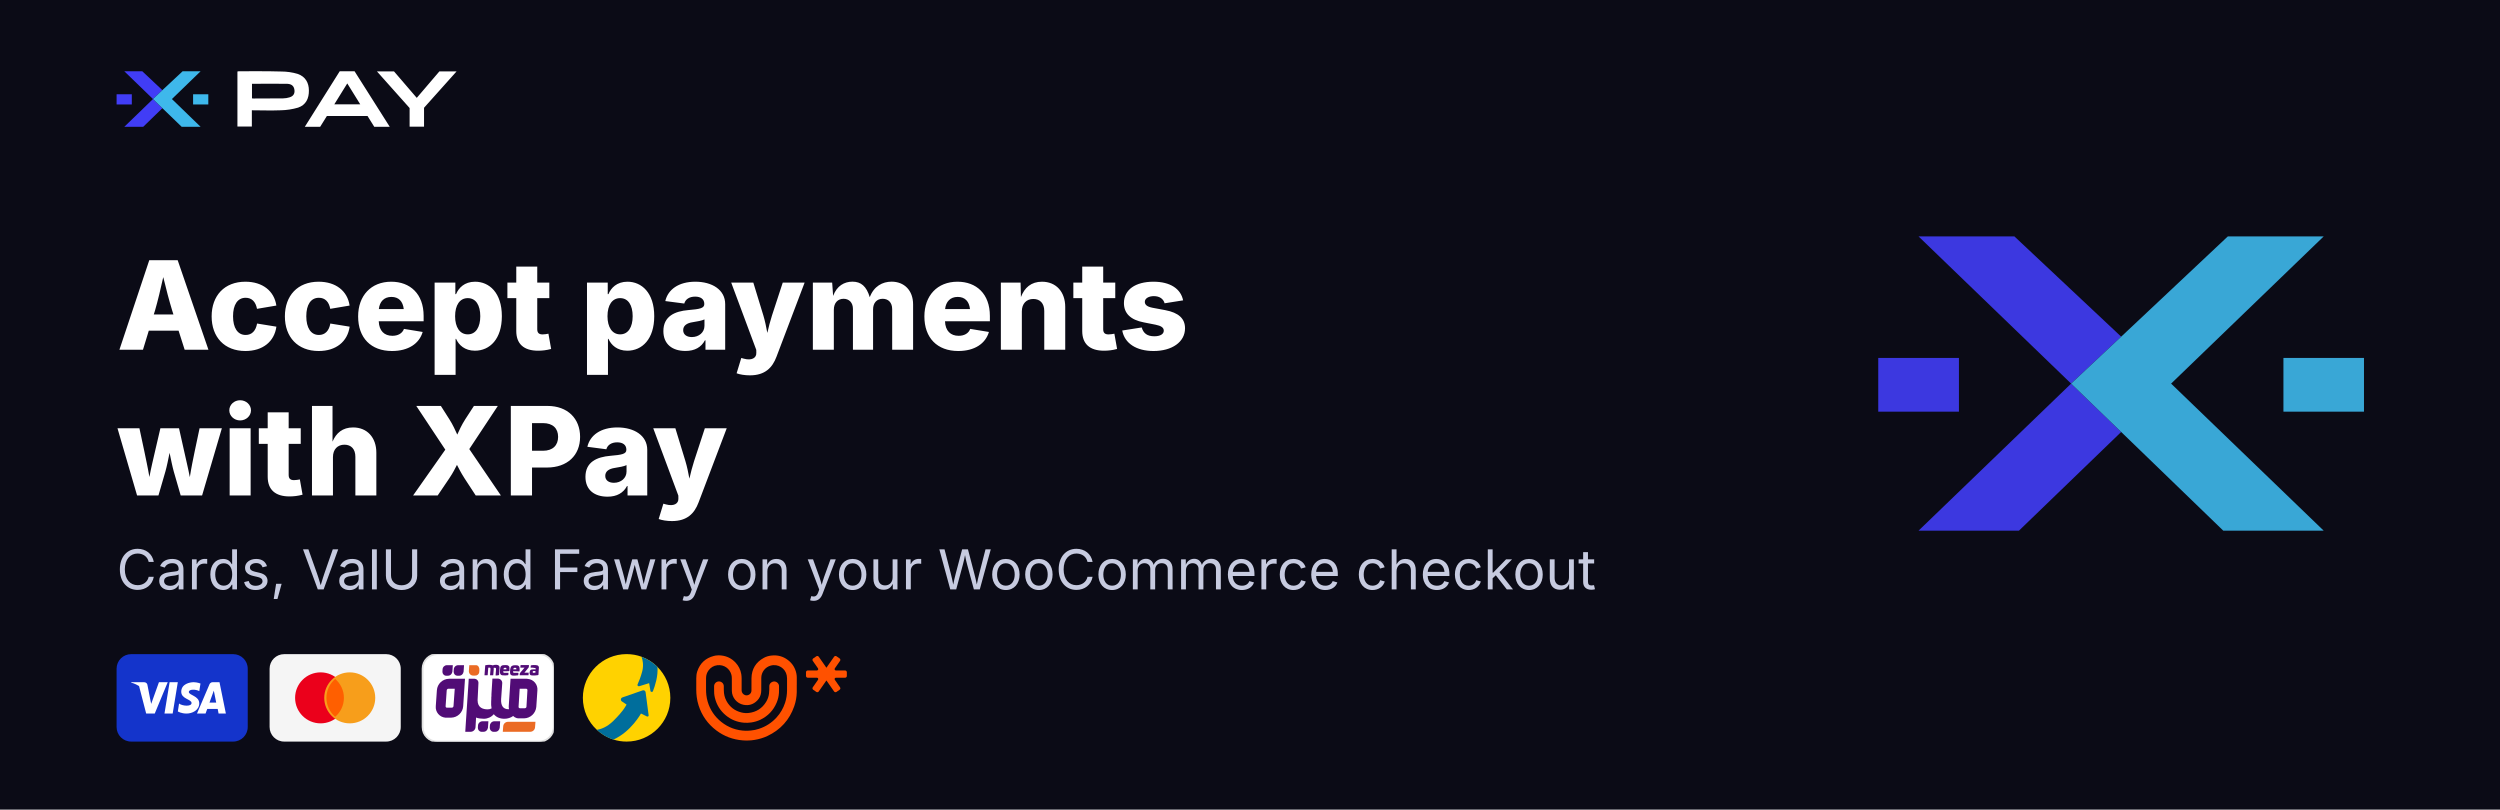
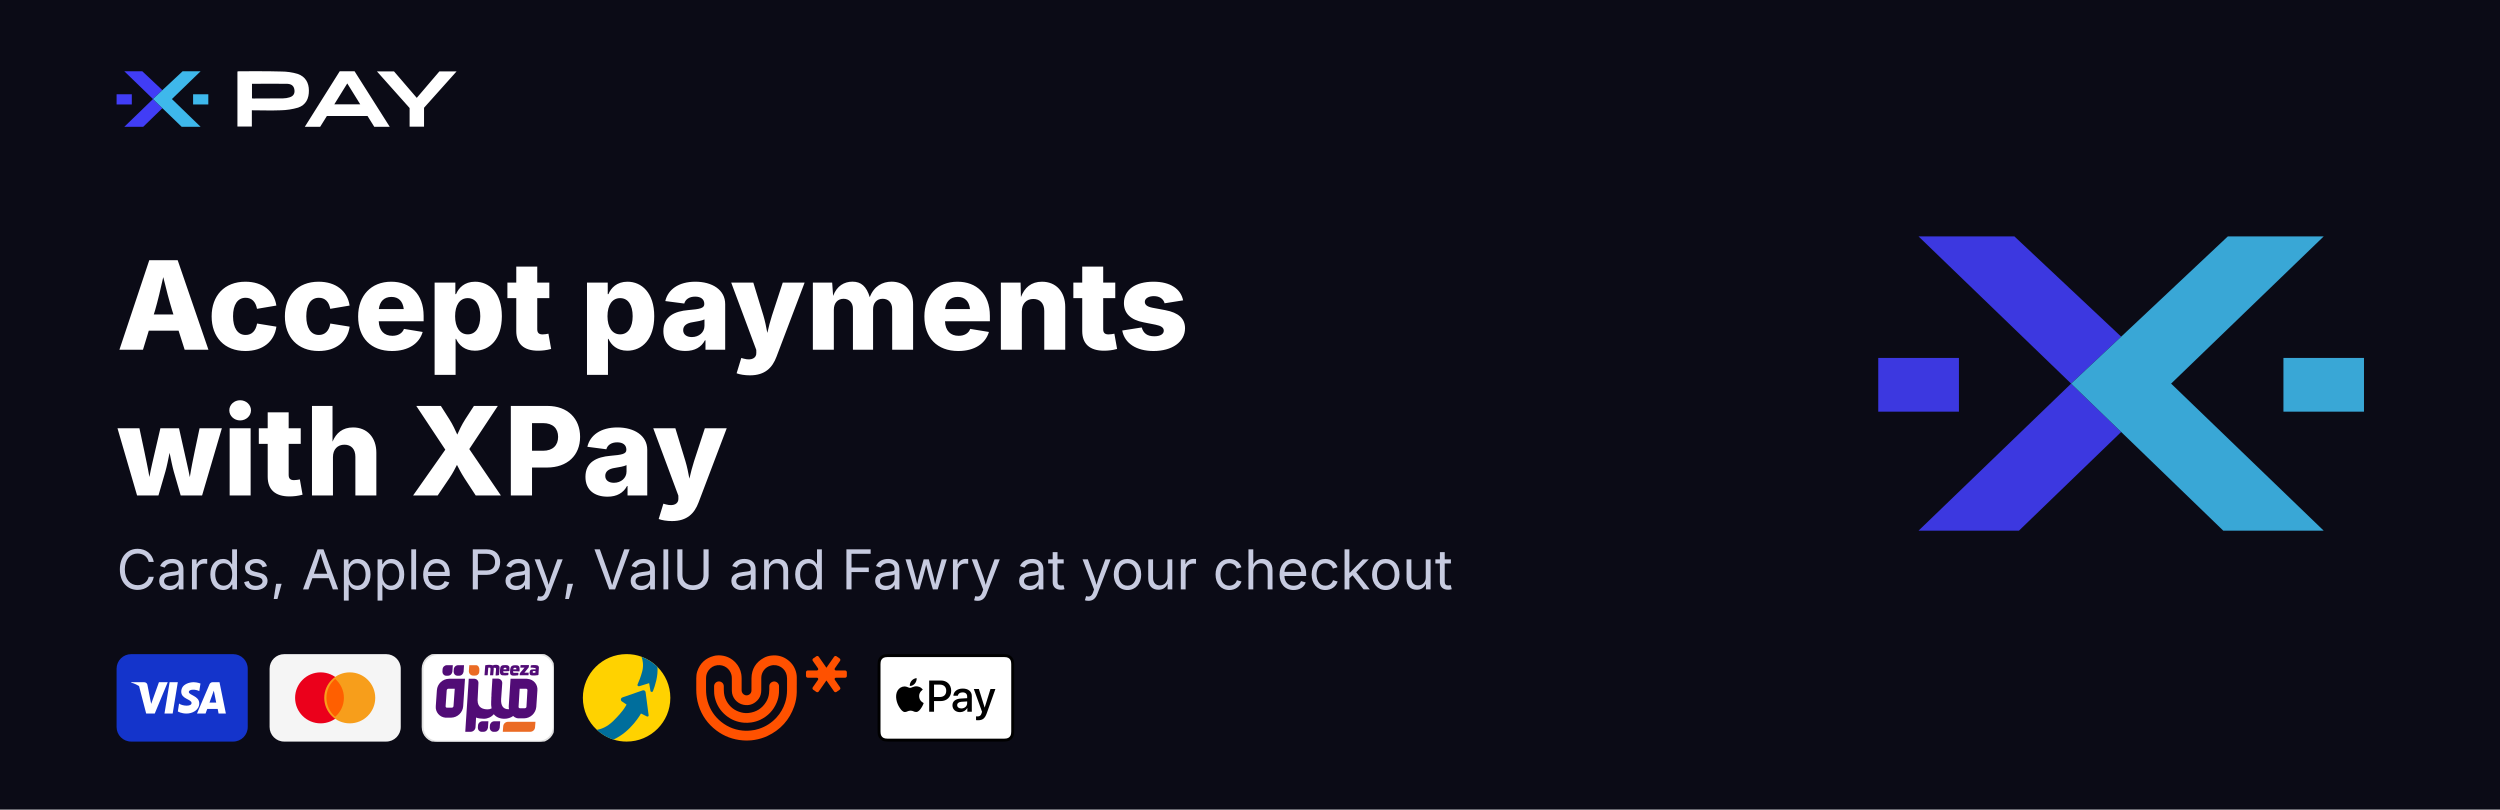
<svg xmlns="http://www.w3.org/2000/svg" width="1544" height="500" viewBox="0 0 1544 500">
  <rect width="1544" height="500" fill="#0b0b16" />
  <svg x="72" y="44" width="210" height="34.33" viewBox="0 0 256.9 42">
    <path d="M34.6 14.3 27.5 21 5.8 0h13.6l15.2 14.3zM27.5 21l7.1 6.9L20.1 42H5.8l21.7-21zM0 17.4h11.5v7.7H0z" fill="#413df6" />
    <path d="M136.8 2c-4-1.2-8.3-1.8-12.5-1.8C113.9-.1 103.5 0 93 0c-.5 0-1.1 0-1.7.2v41.6h10.9V29.5c7.4 0 14.5.3 21.7 0a50 50 0 0 0 13.2-2c6-2 8.3-7 8.2-13 0-5.7-2.6-10.5-8.5-12.5Zm-6 17.7c-1.7.5-3.4.8-5 .8l-22.4.1-1.1-.1v-11c9 0 18-.2 26.8 0 3.5.2 5 2 5.3 4.8s-1 4.6-3.7 5.4ZM180 0h-11.4l-26.4 42h11.6l5.1-8.2h30.7l5.1 8.2h11.7L179.8 0Zm4.1 25h-19.6l9.8-15.8 9.8 15.8ZM256.9.1h-13l-17 19.9v.1l-.1-.1h-.1L209.6.1h-12.9l24.7 27.7v14.1h10.9V27.6L256.9.1z" fill="#ffffff" />
    <path d="M63.5 0H49.9L34.6 14.3 27.5 21l7.1 6.9L49.2 42h14.3L41.8 21 63.5 0z" fill="#3eb8eb" />
    <path d="M57.8 17.4h11.5v7.7H57.8z" fill="#3eb8eb" />
  </svg>
  <text x="72" y="216" font-family="Inter, Helvetica Neue, Arial, sans-serif" font-size="76" font-weight="800" fill="#ffffff">Accept payments</text>
  <text x="72" y="306" font-family="Inter, Helvetica Neue, Arial, sans-serif" font-size="76" font-weight="800" fill="#ffffff">with XPay</text>
-   <text x="72" y="364" font-family="Inter, Helvetica Neue, Arial, sans-serif" font-size="34" fill="#c7cbe0">Cards, ValU and Fawry on your WooCommerce checkout</text>
+   <text x="72" y="364" font-family="Inter, Helvetica Neue, Arial, sans-serif" font-size="34" fill="#c7cbe0">Cards, Apple Pay, ValU and Fawry at your checkout</text>
  <svg x="72" y="404" width="270" height="54" viewBox="0 0 120 24">
    <g>
      <rect width="36" height="24" rx="4" fill="#1434CB" />
      <path d="M15.396 16.308H13.146L14.556 7.7H16.806L15.396 16.308ZM11.628 7.7L9.498 13.652L9.252 12.464L9.252 12.465L8.46 8.412C8.46 8.412 8.364 7.7 7.464 7.7H4.044L4 7.82C4 7.82 5.004 8.036 6.168 8.756L8.124 16.308H10.476L14.04 7.7H11.628ZM27.996 16.308H30L28.248 7.7H26.436C25.668 7.7 25.488 8.304 25.488 8.304L22.068 16.308H24.42L24.888 15.036H27.756L27.996 16.308ZM25.5 13.308L26.688 10.016L27.348 13.308H25.5ZM22.704 10.148L23.028 8.064C23.028 8.064 22.116 7.7 21.156 7.7C20.112 7.7 17.748 8.172 17.748 10.316C17.748 12.332 20.58 12.356 20.58 13.412C20.58 14.468 18.024 14.252 17.148 13.556L16.812 15.728C16.812 15.728 17.736 16.308 19.212 16.308C20.688 16.308 22.692 15.452 22.692 13.496C22.692 11.456 19.836 11.276 19.836 10.4C19.836 9.524 21.852 9.656 22.704 10.148Z" fill="white" />
    </g>
    <g transform="translate(42 0)">
      <rect width="36" height="24" rx="4" fill="#F5F5F5" />
      <circle cx="14" cy="12" r="7" fill="#EB001B" />
      <circle cx="22" cy="12" r="7" fill="#F79E1B" />
      <path d="M18 6.8C19.456 8.056 20.4 9.912 20.4 12C20.4 14.088 19.456 15.944 18 17.2C16.544 15.944 15.6 14.088 15.6 12C15.6 9.912 16.544 8.056 18 6.8Z" fill="#FF5F00" />
    </g>
    <g transform="translate(84 0)">
      <rect width="36" height="24" rx="4" fill="#FFFFFF" stroke="#E2E2E2" stroke-width="0.5" />
      <g transform="translate(-21.12 -4.53) scale(0.38)">
        <path fill="#510C76" d="M65.9,38l-0.8,11.5c-0.4,4.2,2.7,7.9,6.9,8.3c0.2,0,0.5,0,0.7,0h3.5c4.6-0.1,8.4-3.7,8.7-8.3l1.3-19.8H74.7C70,29.8,66.2,33.4,65.9,38z M77.9,49.5c-0.1,0.6-0.6,1.1-1.2,1.1h-3.5c-0.6,0-1-0.4-1-1c0,0,0-0.1,0-0.1L73,38c0.1-0.6,0.6-1.1,1.2-1.1h4.6L77.9,49.5z" />
        <path fill="#510C76" d="M130.8,29.7h-11.7l-1.3,19.8c0,0.8,0,1.5,0.2,2.2h-0.5c-3.7,0-5.5-2.6-5.2-7.4l0.6-8.4l0,0l0.2-3c0.1-1.7-1.2-3.1-2.9-3.3c-0.1,0-0.1,0-0.2,0h-4l-0.2,3.3l-0.5,8v0.5v0.8l-0.1,0.9v0.4V44v0.3l0,0l-0.1,2c-0.1,1.6,0,3.2,0.3,4.8c-0.9,0.5-1.8,0.7-2.8,0.7c-3.2,0-7.3-1-7.3-6.6L95.9,33c0.2-1.7-1.1-3.2-2.8-3.3c-0.1,0-0.2,0-0.2,0h-4L88.7,33l-1.9,28.7c-0.1,1.8-0.4,6.3-0.4,6.3h3.9c1.8,0,3.4-1.5,3.5-3.3l0.4-7c1.1,0.6,3.9,0.9,5.6,0.9c2.8,0,5.4-1.2,7.2-3.3c1.7,2.1,4.3,3.3,7.7,3.3c2.3,0,4.5-0.7,6.3-2c0.7,0.7,1.5,1.2,2.5,1.5l0,0c0.6,0.2,1.3,0.2,1.9,0.2h3.5c4.6-0.1,8.4-3.7,8.8-8.3l0.8-11.9c0.4-4.2-2.7-7.9-6.9-8.3C131.3,29.7,131,29.7,130.8,29.7z M130.6,49.9c0,0.6-0.6,1.1-1.2,1.1h-3.5c-0.6,0-1-0.4-1-1c0,0,0-0.1,0-0.1l0.8-13h4.6c0.6,0,1,0.4,1,1c0,0,0,0.1,0,0.1L130.6,49.9z" />
        <path fill="#510C76" d="M70,22.9l-0.1,1.6c-0.1,1.5,1,2.9,2.5,3c0.1,0,0.2,0,0.2,0h1.3c1.7,0,3-1.3,3.2-3l0.3-4.6h-4.3C71.5,19.9,70.1,21.2,70,22.9z" />
        <path fill="#510C76" d="M78.1,22.9L78,24.5c-0.1,1.5,1,2.9,2.6,3c0.1,0,0.1,0,0.2,0H82c1.7,0,3-1.3,3.2-3l0.3-4.6h-4.2C79.6,19.9,78.2,21.2,78.1,22.9z" />
        <path fill="#EB6B24" d="M91.9,27.4h1.6c1.5,0.1,2.9-1,3-2.6c0,0,0-0.1,0-0.1l0.1-1.3c0.1-1.7-0.8-3.5-2.4-3.5l-4.9,0l-0.3,4.2C88.9,25.8,90.2,27.3,91.9,27.4z" />
        <path fill="#510C76" d="M95.6,63.4L95.5,65c-0.1,1.5,1,2.9,2.5,3c0.1,0,0.2,0,0.3,0h1.3c1.7,0,3-1.3,3.2-3l0.3-4.6h-4.2C97.1,60.4,95.7,61.8,95.6,63.4z" />
        <path fill="#510C76" d="M104.2,63.4l-0.1,1.6c-0.1,1.5,1,2.9,2.5,3c0.1,0,0.2,0,0.2,0h1.3c1.7,0,3-1.3,3.2-3l0.3-4.6h-4.2C105.7,60.4,104.3,61.8,104.2,63.4z" />
        <path fill="#510C76" d="M109.4,27.3h-0.9c-0.2,0-0.2-0.1-0.2-0.2l0.3-3.8c0-0.3,0-0.6,0-0.9c0-0.4-0.2-0.6-0.6-0.6s-0.7,0-1,0c-0.1,0-0.1,0-0.1,0.1c0.1,0.6,0.1,1.2,0,1.7c-0.1,0.8-0.1,1.7-0.2,2.5c0,0.3,0,0.6-0.1,0.9s-0.1,0.2-0.3,0.2h-1.8c-0.2,0-0.2,0-0.2-0.2c0.1-1.3,0.2-2.6,0.3-3.9c0-0.3,0-0.6,0-0.9c0-0.3-0.2-0.5-0.4-0.5c0,0-0.1,0-0.1,0c-0.3,0-0.7,0-1,0c-0.1,0-0.1,0-0.1,0.1c-0.1,0.8-0.1,1.6-0.2,2.4s-0.1,1.8-0.2,2.7c0,0.2-0.1,0.3-0.3,0.3h-1.8c-0.2,0-0.3-0.1-0.2-0.3c0.1-1.3,0.2-2.7,0.3-4c0.1-0.9,0.1-1.8,0.2-2.7c0-0.2,0.1-0.2,0.3-0.3c0.5-0.1,0.9-0.1,1.4-0.2c0.8-0.1,1.5-0.1,2.3,0c0.4,0,0.9,0.2,1.3,0.3c0.1,0,0.1,0,0.2,0c0.8-0.3,1.7-0.4,2.5-0.4c0.4,0,0.7,0.1,1.1,0.2c0.6,0.2,1.1,0.7,1.2,1.3c0.1,0.5,0.1,1.1,0,1.6l-0.2,3.3c0,0.3,0,0.6-0.1,0.9s-0.1,0.2-0.3,0.2L109.4,27.3z" />
        <path fill="#510C76" d="M123.1,24.3h-2c-0.1,0-0.2,0-0.2,0.2c0,0.6,0.2,0.9,0.8,0.9c0.5,0,0.9,0,1.4,0h1.4c0.2,0,0.3,0,0.3,0.3c0,0.4,0,0.8-0.1,1.3c0,0.1-0.1,0.2-0.2,0.2c0,0,0,0,0,0c-0.7,0.1-1.3,0.2-2,0.2c-0.6,0-1.2,0-1.8,0c-0.4,0-0.8-0.2-1.2-0.4c-0.4-0.3-0.7-0.7-0.7-1.2c-0.1-0.7-0.1-1.4,0-2.1c0-0.6,0.1-1.2,0.3-1.8c0.1-0.6,0.5-1.2,1.1-1.5c0.3-0.2,0.7-0.3,1.1-0.4c0.9-0.1,1.8-0.1,2.6,0c0.4,0.1,0.8,0.2,1.1,0.5c0.3,0.3,0.6,0.8,0.6,1.3c0.1,0.8,0.1,1.6,0,2.4c0,0.1-0.1,0.2-0.2,0.2H125L123.1,24.3z M121.1,22.9h1.8c0.5,0,0.5,0,0.4-0.5c0-0.3-0.3-0.5-0.6-0.6c-0.2,0-0.5,0-0.7,0c-0.4,0-0.7,0.2-0.8,0.6C121.1,22.5,121.1,22.7,121.1,22.9z" />
        <path fill="#510C76" d="M115.9,24.3c-0.7,0-1.3,0-1.9,0c-0.2,0-0.2,0.1-0.2,0.2c0,0.6,0.2,0.8,0.8,0.9c0.2,0,0.4,0,0.5,0h2.3c0.2,0,0.3,0,0.2,0.2c0,0.4-0.1,0.9-0.1,1.3c0,0.1-0.1,0.2-0.2,0.2c0,0,0,0,0,0c-0.6,0.1-1.3,0.1-1.9,0.2c-0.7,0-1.4,0-2.2-0.1c-0.3,0-0.6-0.2-0.9-0.3c-0.4-0.3-0.7-0.7-0.8-1.3c-0.1-0.8-0.1-1.5,0-2.3c0-0.5,0.1-1,0.2-1.5c0.1-0.7,0.5-1.3,1.1-1.6c0.3-0.2,0.7-0.3,1.1-0.3c0.9-0.1,1.8-0.1,2.7,0c0.4,0.1,0.8,0.2,1.1,0.5c0.4,0.3,0.6,0.8,0.6,1.3c0,0.6,0,1.2,0,1.7c0,0.2,0,0.4,0,0.5c0,0.1-0.1,0.3-0.3,0.3L115.9,24.3L115.9,24.3z M116.1,22.9c0-0.2,0-0.4,0-0.6c0-0.3-0.3-0.5-0.5-0.5c-0.2,0-0.5,0-0.7,0c-0.6,0-0.9,0.5-0.9,1.1L116.1,22.9z" />
        <path fill="#510C76" d="M135.1,21.7h-1.3c-0.2,0-0.3-0.1-0.2-0.2c0-0.4,0.1-0.9,0.1-1.3c0-0.1,0.1-0.2,0.2-0.2c1-0.2,2.1-0.3,3.1-0.2c0.5,0,0.9,0.1,1.4,0.2c0.7,0.2,1.2,0.9,1.2,1.6c0,0.9-0.1,1.8-0.2,2.8l-0.1,2.1c0,0.4-0.1,0.5-0.5,0.6c-1.3,0.2-2.6,0.3-3.9,0.2c-0.3,0-0.7-0.1-1-0.1c-0.5-0.1-0.9-0.6-1-1.1c-0.1-0.7-0.1-1.4,0.2-2c0.2-0.6,0.8-1.1,1.5-1.1c0.4-0.1,0.7-0.1,1.1-0.1c0.5,0,1,0,1.5,0c0.1,0,0.1,0,0.1-0.1v-0.1c0-0.5-0.2-0.8-0.8-0.8L135.1,21.7z M137.1,24.1c-0.5,0-1,0-1.4,0c-0.3,0-0.6,0.2-0.6,0.5c0,0.1,0,0.2,0,0.3c0,0.3,0.2,0.5,0.4,0.5c0,0,0,0,0.1,0c0.5,0,1,0,1.4-0.1c0,0,0.1,0,0.1-0.1C137,24.9,137,24.5,137.1,24.1L137.1,24.1z" />
        <path fill="#510C76" d="M129.1,25.3h3c0.1,0,0.1,0.1,0.1,0.2c0,0.5-0.1,1-0.1,1.5c0,0.2-0.1,0.2-0.3,0.2H126c-0.3,0-0.3-0.1-0.3-0.3s0-0.7,0.1-1c0-0.1,0.1-0.2,0.1-0.3l2.8-3.3l0.5-0.6h-2.7c-0.3,0-0.3,0-0.3-0.3l0.1-1.3c0-0.2,0.1-0.3,0.3-0.3h5.6c0.2,0,0.3,0.1,0.2,0.3c0,0.4,0,0.7-0.1,1.1c0,0.1,0,0.2-0.1,0.3c-1,1.2-2,2.5-3,3.7L129.1,25.3z" />
        <path fill="#EB6B24" d="M117.1,60.8c-1.8,0.1-3.2,1.5-3.3,3.3l-0.3,3.9h20c1.8-0.1,3.2-1.5,3.3-3.3l0.3-3.9H117.1z" />
      </g>
    </g>
  </svg>
  <svg x="360" y="404" width="54" height="54" viewBox="100.9 267.9 233 233">
    <path fill="#FFD200" d="M333.9,384.4c0,64.4-52.1,116.5-116.5,116.5c-12.3,0-24.1-1.9-35.1-5.4c-16.6-5.2-31.7-14.2-44.3-26 c-23-21.1-37.2-51.5-37.2-85.2c0-64.4,52.1-116.5,116.5-116.5c14,0,27.3,2.4,39.6,6.9c16.1,5.8,30.6,15.1,42.4,26.9 C320.7,322.9,333.9,352.1,333.9,384.4z" />
    <path fill="#006E9C" d="M271.4,433.9l-15.7-7.8c0,0-26.7,48.7-73.6,69.5c-16.6-5.2-31.7-14.2-44.3-26c10.3-1.5,26.9-6.7,44.3-23.9 c28.6-28,35.1-43.5,35.1-43.5l-12.3-8.2c-4.3-2.8-3.4-9.2,1.3-10.8l53.8-18.7c3.7-1.3,7.7,1.1,8,5l8,60.9 C276.8,433.1,274,435.2,271.4,433.9z" />
    <path fill="#006E9C" d="M287.6,366.4c-1.3,3.4-6.2,2.8-6.7-0.7l-3.5-20.5l-26.5,8.2c-3,0.9-5.6-2.1-4.3-4.9c3.5-7.5,8.6-20,12.7-36 c3.7-15.3,1.1-28.8-2.1-37.5c16.1,5.8,30.6,15.1,42.4,26.9C301.6,326.1,293.2,352.1,287.6,366.4z" />
  </svg>
  <svg x="430" y="404" width="94.5" height="54" viewBox="0 0 56 32">
    <path d="M36.786 11.261C36.786 12.153 36.8 13.043 36.784 13.933C36.752 15.692 36.443 17.408 35.866 19.068C34.13 24.068 30.839 27.69 26.049 29.957C24.561 30.662 22.988 31.111 21.364 31.382C19.933 31.621 18.487 31.672 17.047 31.562C13.449 31.288 10.191 30.074 7.316 27.893C4.208 25.535 2.056 22.493 0.863 18.784C0.533 17.759 0.305 16.711 0.172 15.642C0.065 14.789 0.009 13.933 0.006 13.074C0.001 11.655 -0.006 10.236 0.009 8.816C0.016 7.967 0.102 7.122 0.373 6.31C1.364 3.338 3.388 1.456 6.427 0.66C7.301 0.431 8.199 0.393 9.088 0.482C11.171 0.692 12.946 1.558 14.383 3.089C15.505 4.285 16.204 5.699 16.48 7.308C16.573 7.846 16.602 8.399 16.61 8.944C16.628 10.394 16.632 11.844 16.61 13.294C16.598 14.054 17.193 14.844 17.988 15.035C19.09 15.3 20.2 14.471 20.209 13.339C20.221 11.826 20.187 10.314 20.218 8.802C20.286 5.439 21.81 2.936 24.783 1.334C25.62 0.883 26.527 0.627 27.476 0.517C29.726 0.255 31.769 0.786 33.565 2.16C35.227 3.433 36.258 5.112 36.662 7.171C36.762 7.682 36.795 8.195 36.795 8.713C36.795 9.562 36.795 10.411 36.795 11.26H36.786V11.261ZM23.799 11.039C23.799 11.743 23.805 12.447 23.797 13.152C23.793 13.452 23.776 13.751 23.739 14.048C23.594 15.184 23.116 16.173 22.316 16.985C20.914 18.407 19.212 18.928 17.252 18.526C14.84 18.032 13.066 15.872 13.034 13.455C13.014 11.902 13.038 10.348 13.021 8.795C13.017 8.395 12.979 7.984 12.881 7.597C12.313 5.345 10.219 3.749 7.697 4.057C6.38 4.217 5.312 4.868 4.517 5.935C3.897 6.767 3.598 7.712 3.591 8.745C3.583 10.123 3.591 11.5 3.587 12.878C3.585 13.582 3.619 14.283 3.699 14.983C3.792 15.807 3.952 16.615 4.188 17.408C5.074 20.385 6.731 22.851 9.156 24.794C11.752 26.872 14.735 27.935 18.055 28.043C18.717 28.063 19.382 27.994 20.044 27.943C21.03 27.866 21.987 27.64 22.927 27.337C25.433 26.53 27.573 25.153 29.35 23.218C30.802 21.636 31.855 19.825 32.518 17.787C32.998 16.309 33.22 14.791 33.233 13.243C33.245 11.793 33.242 10.343 33.231 8.892C33.228 8.532 33.192 8.168 33.127 7.815C32.656 5.247 29.999 3.408 27.21 4.203C25.187 4.781 23.814 6.611 23.801 8.707C23.797 9.485 23.801 10.261 23.801 11.039" fill="#FF5100" />
    <path d="M6.533 13.037C6.533 12.515 6.524 12.111 6.534 11.707C6.561 10.744 7.344 9.988 8.308 9.984C9.251 9.981 10.051 10.734 10.082 11.674C10.1 12.181 10.084 12.688 10.091 13.197C10.107 14.584 10.394 15.907 11.063 17.131C12.271 19.346 14.107 20.753 16.566 21.352C17.454 21.568 18.358 21.626 19.256 21.518C22.007 21.188 24.122 19.836 25.568 17.474C26.159 16.51 26.525 15.459 26.642 14.33C26.691 13.869 26.716 13.403 26.733 12.939C26.749 12.525 26.738 12.111 26.74 11.697C26.742 10.799 27.513 10.109 28.279 10.013C29.436 9.867 30.316 10.819 30.298 11.715C30.281 12.533 30.326 13.354 30.273 14.169C30.192 15.402 29.914 16.6 29.432 17.744C28.236 20.587 26.241 22.677 23.455 24.012C22.411 24.511 21.309 24.825 20.162 25C19.261 25.138 18.357 25.167 17.458 25.094C14.979 24.889 12.761 24.003 10.844 22.416C8.786 20.714 7.447 18.558 6.823 15.967C6.581 14.965 6.495 13.947 6.533 13.035" fill="#FF5100" />
    <path d="M51.34 13.815L52.472 13.031C52.762 12.829 52.834 12.431 52.633 12.141L50.721 9.398C50.495 9.074 50.728 8.628 51.125 8.628H54.476C54.829 8.628 55.117 8.342 55.117 7.989V6.613C55.117 6.26 54.831 5.974 54.476 5.974H51.125C50.728 5.974 50.495 5.53 50.721 5.204L52.633 2.461C52.836 2.17 52.762 1.772 52.472 1.571L51.34 0.787C51.049 0.585 50.649 0.658 50.448 0.947L47.641 4.975L44.834 0.947C44.633 0.656 44.232 0.585 43.941 0.787L42.81 1.571C42.518 1.773 42.446 2.171 42.649 2.461L44.561 5.204C44.787 5.528 44.554 5.974 44.157 5.974H40.806C40.453 5.974 40.165 6.26 40.165 6.613V7.989C40.165 8.341 40.451 8.628 40.806 8.628H44.157C44.554 8.628 44.787 9.072 44.561 9.398L42.649 12.141C42.446 12.432 42.52 12.83 42.81 13.031L43.941 13.815C44.233 14.018 44.633 13.945 44.834 13.655L47.641 9.627L50.448 13.655C50.651 13.945 51.05 14.018 51.34 13.815Z" fill="#FF5100" />
  </svg>
+   <svg x="542" y="404" width="84.34" height="54" viewBox="0 0 165.521 105.965">
+     <path d="M150.698,0H14.823c-0.566,0-1.133,0-1.698,0.003c-0.478,0.003-0.954,0.009-1.43,0.022c-1.039,0.028-2.087,0.089-3.113,0.274c-1.042,0.188-2.012,0.494-2.959,0.975c-0.93,0.473-1.782,1.092-2.52,1.83c-0.738,0.738-1.357,1.589-1.83,2.52c-0.482,0.946-0.788,1.917-0.974,2.96c-0.185,1.026-0.247,2.074-0.275,3.112c-0.013,0.476-0.018,0.953-0.021,1.429c-0.003,0.566-0.002,1.132-0.002,1.699V91.142c0,0.567-0.001,1.132,0.002,1.699c0.003,0.476,0.009,0.953,0.021,1.429c0.028,1.037,0.09,2.085,0.275,3.111c0.186,1.044,0.492,2.014,0.974,2.96c0.473,0.931,1.092,1.783,1.83,2.52c0.738,0.74,1.59,1.358,2.52,1.83c0.946,0.483,1.916,0.789,2.959,0.977c1.026,0.183,2.074,0.246,3.113,0.274c0.476,0.011,0.953,0.017,1.43,0.019c0.565,0.004,1.132,0.004,1.698,0.004h135.875c0.565,0,1.132,0,1.697-0.004c0.476-0.002,0.953-0.009,1.431-0.019c1.037-0.028,2.084-0.09,3.113-0.274c1.041-0.188,2.011-0.494,2.958-0.977c0.931-0.472,1.78-1.091,2.52-1.83c0.737-0.737,1.356-1.589,1.83-2.52c0.483-0.946,0.789-1.916,0.974-2.96c0.185-1.026,0.246-2.074,0.274-3.111c0.013-0.476,0.019-0.953,0.022-1.429c0.004-0.567,0.004-1.132,0.004-1.699V14.824c0-0.567,0-1.133-0.004-1.699c-0.002-0.476-0.009-0.953-0.022-1.429c-0.028-1.038-0.088-2.086-0.274-3.112c-0.185-1.043-0.491-2.014-0.974-2.96c-0.474-0.931-1.093-1.782-1.83-2.52c-0.74-0.738-1.589-1.357-2.52-1.83c-0.946-0.482-1.917-0.788-2.958-0.975c-1.028-0.184-2.076-0.246-3.113-0.274c-0.479-0.013-0.955-0.018-1.431-0.022C151.83,0,151.263,0,150.698,0L150.698,0z" />
+     <path fill="#FFFFFF" d="M150.698,3.532l1.671,0.003c0.453,0.003,0.906,0.008,1.361,0.021c0.792,0.021,1.718,0.064,2.582,0.219c0.751,0.135,1.38,0.341,1.984,0.648c0.597,0.303,1.143,0.7,1.62,1.177c0.479,0.48,0.877,1.027,1.184,1.63c0.306,0.6,0.51,1.226,0.645,1.982c0.154,0.854,0.197,1.783,0.219,2.58c0.012,0.45,0.018,0.9,0.02,1.36c0.004,0.557,0.004,1.113,0.004,1.671V91.142c0,0.558,0,1.114-0.004,1.682c-0.002,0.45-0.008,0.899-0.02,1.35c-0.022,0.796-0.064,1.724-0.221,2.588c-0.133,0.746-0.337,1.373-0.644,1.975c-0.306,0.602-0.703,1.148-1.18,1.625c-0.48,0.48-1.025,0.876-1.628,1.182c-0.6,0.306-1.228,0.512-1.972,0.645c-0.881,0.157-1.846,0.2-2.573,0.22c-0.457,0.01-0.913,0.016-1.379,0.019c-0.556,0.004-1.113,0.004-1.669,0.004H14.823c-0.007,0-0.015,0-0.022,0c-0.549,0-1.1,0-1.659-0.004c-0.456-0.002-0.911-0.008-1.351-0.018c-0.744-0.02-1.71-0.063-2.583-0.219c-0.75-0.135-1.378-0.34-1.986-0.65c-0.598-0.303-1.142-0.699-1.622-1.18c-0.476-0.476-0.872-1.021-1.178-1.623c-0.306-0.602-0.511-1.23-0.646-1.985c-0.156-0.863-0.199-1.787-0.22-2.578c-0.012-0.453-0.017-0.905-0.02-1.355l-0.002-1.328l0-0.351V14.824l-0-0.351l0.002-1.325c0.003-0.453,0.008-0.905,0.02-1.357c0.021-0.791,0.064-1.716,0.221-2.586c0.134-0.748,0.339-1.377,0.646-1.981c0.304-0.598,0.7-1.144,1.179-1.623c0.477-0.477,1.023-0.874,1.625-1.18c0.601-0.306,1.231-0.512,1.98-0.646c0.864-0.155,1.791-0.198,2.585-0.22c0.453-0.012,0.905-0.017,1.354-0.02l1.677-0.003H150.698" />
+     <path d="M45.186,35.641c1.417-1.773,2.379-4.153,2.125-6.585c-2.075,0.103-4.606,1.369-6.072,3.143c-1.316,1.519-2.481,3.999-2.177,6.329C41.391,38.73,43.718,37.363,45.186,35.641" />
+     <path d="M47.285,38.983c-3.382-0.201-6.258,1.92-7.873,1.92c-1.616,0-4.089-1.818-6.764-1.769c-3.482,0.051-6.712,2.02-8.479,5.151c-3.634,6.264-0.959,15.555,2.575,20.656c1.716,2.524,3.784,5.303,6.51,5.203c2.575-0.101,3.584-1.667,6.714-1.667c3.128,0,4.037,1.667,6.763,1.617c2.827-0.051,4.594-2.525,6.31-5.051c1.969-2.877,2.775-5.655,2.825-5.807c-0.051-0.051-5.451-2.122-5.501-8.334c-0.051-5.201,4.24-7.675,4.441-7.828C52.383,39.488,48.597,39.084,47.285,38.983" />
+     <path d="M76.734,31.944c7.351,0,12.47,5.067,12.47,12.444c0,7.404-5.224,12.497-12.654,12.497h-8.139v12.943h-5.88v-37.885H76.734z M68.411,51.949h6.747c5.12,0,8.034-2.756,8.034-7.535c0-4.778-2.914-7.508-8.007-7.508h-6.774V51.949z" />
+     <path d="M90.74,61.979c0-4.831,3.702-7.798,10.266-8.165l7.561-0.446v-2.126c0-3.072-2.074-4.91-5.539-4.91c-3.283,0-5.33,1.575-5.829,4.043h-5.356c0.315-4.989,4.568-8.664,11.394-8.664c6.695,0,10.974,3.544,10.974,9.084v19.034h-5.435v-4.542h-0.131c-1.601,3.072-5.093,5.014-8.716,5.014C94.521,70.301,90.74,66.94,90.74,61.979z M108.566,59.485v-2.179l-6.8,0.42c-3.387,0.236-5.303,1.733-5.303,4.096c0,2.415,1.995,3.99,5.041,3.99C105.468,65.812,108.566,63.081,108.566,59.485z" />
+     <path d="M119.342,79.989v-4.595c0.419,0.105,1.364,0.105,1.837,0.105c2.625,0,4.043-1.102,4.909-3.938c0-0.053,0.499-1.68,0.499-1.707l-9.976-27.646h6.143l6.984,22.474h0.104l6.984-22.474h5.986l-10.345,29.063c-2.362,6.695-5.092,8.848-10.816,8.848C121.179,80.12,119.761,80.067,119.342,79.989z" />
+   </svg>
  <svg x="1160" y="146" width="300" height="181.75" viewBox="0 0 342.5 207.5" opacity="0.9">
    <path d="M96 0H28.4L136 103.8l35.3-33.1L96 0zM28.4 207.5h70.8l72.1-69.6-35.3-34.1L28.4 207.5zM0 85.7h56.9v37.9H0z" fill="#413df6" />
    <path d="M314.1 0h-67.6l-75.2 70.7-35.3 33.1 35.3 34.1 72 69.6h70.8L206.5 103.8 314.1 0z" fill="#3eb8eb" />
    <path d="M285.7 85.7h56.9v37.9h-56.9z" fill="#3eb8eb" />
  </svg>
</svg>
